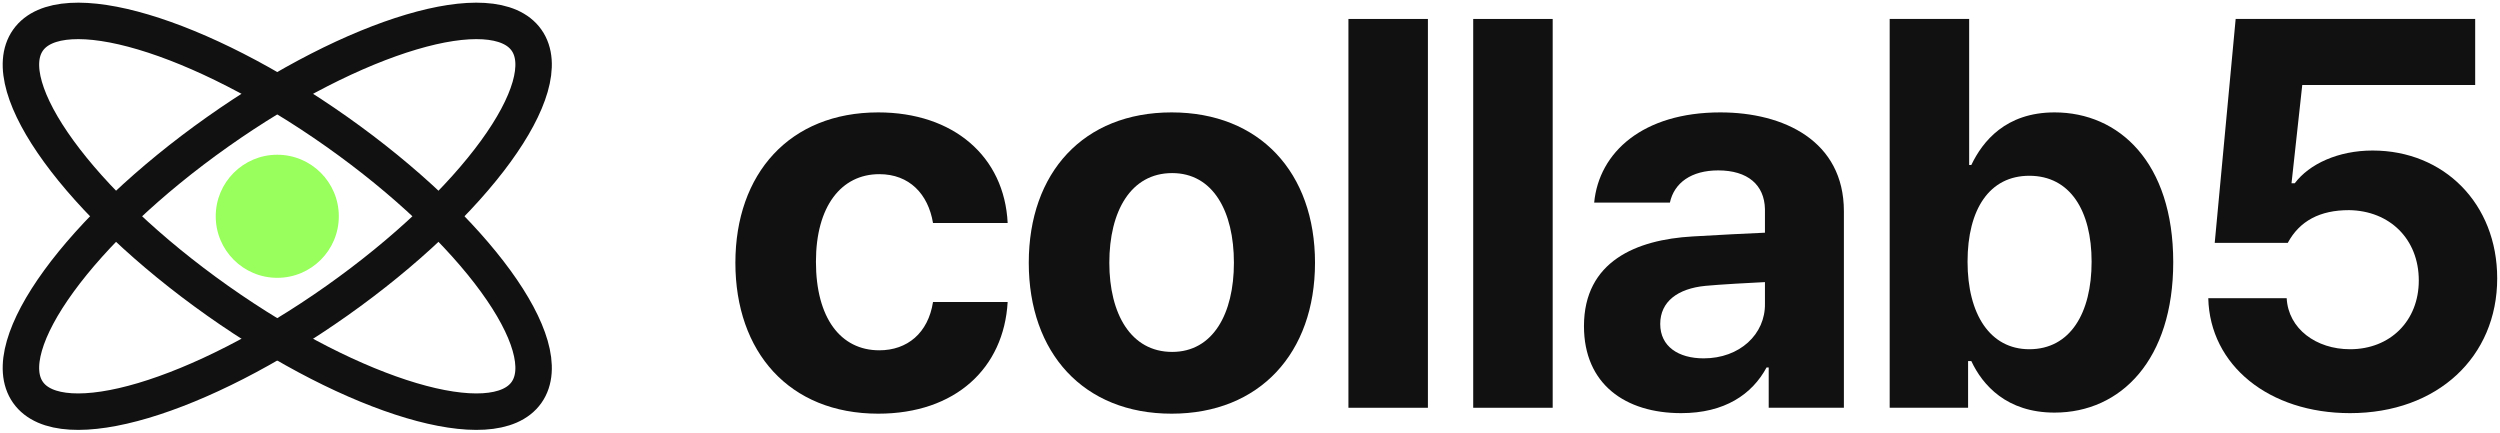
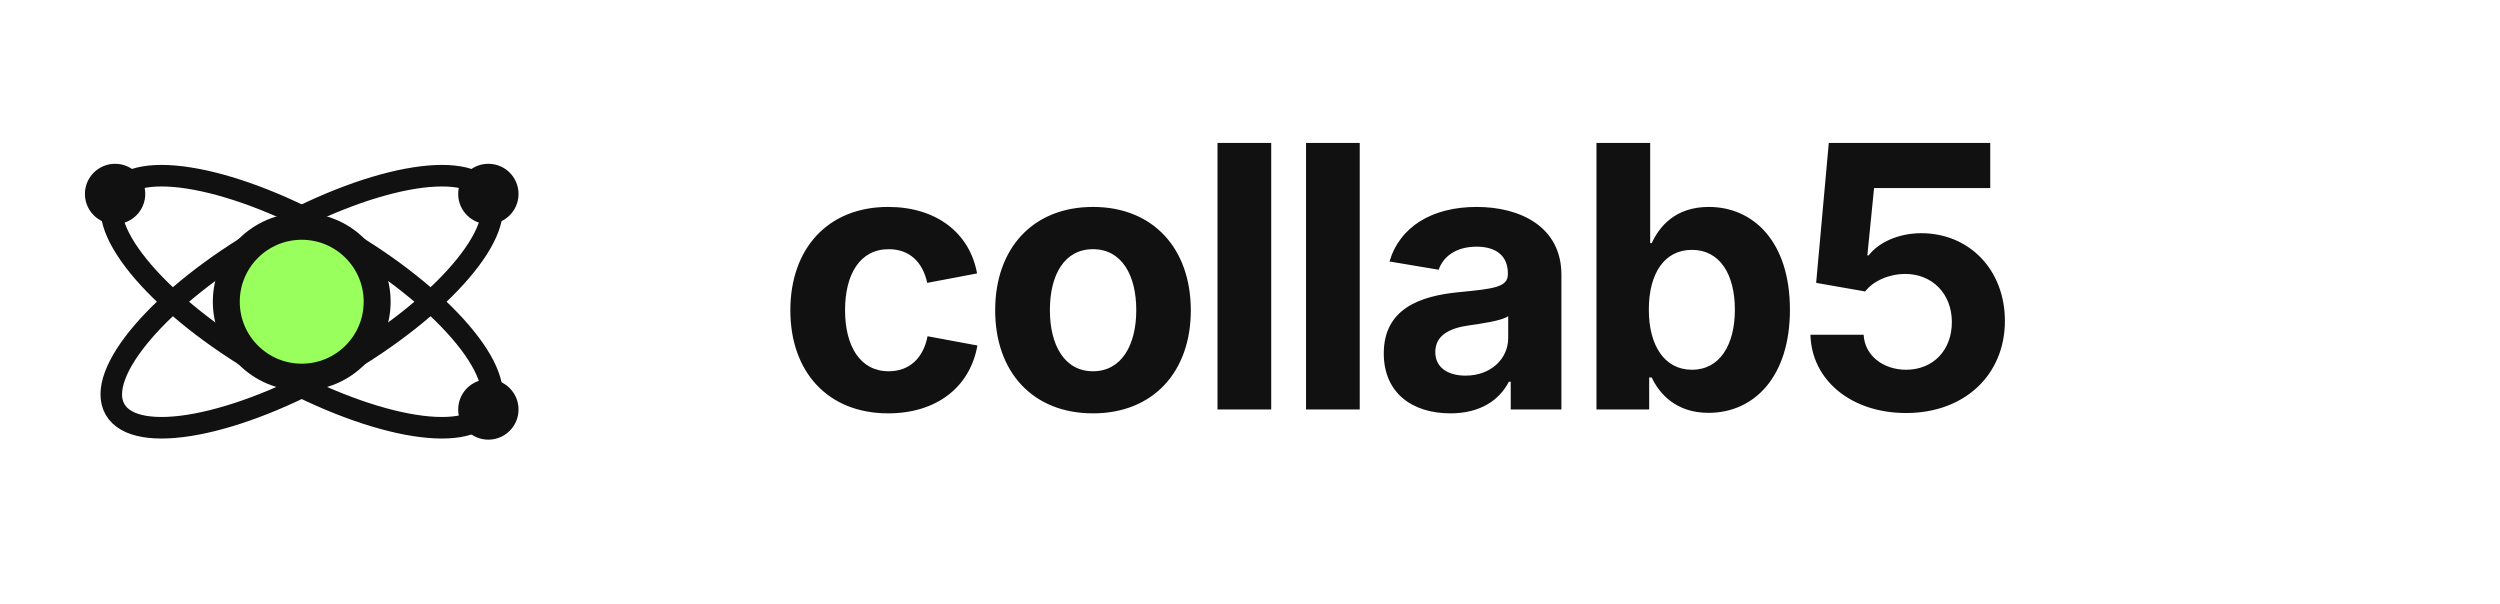
- <svg xmlns="http://www.w3.org/2000/svg" viewBox="0 0 454.61 78.66" width="454.61" height="78.66" role="img" aria-label="collab5">
-   <g fill="none" stroke="#111111" stroke-width="6.63">
-     <ellipse cx="50.42" cy="39.33" rx="55.50" ry="18.80" transform="rotate(35.25 50.42 39.33)" />
-     <ellipse cx="50.42" cy="39.33" rx="55.50" ry="18.80" transform="rotate(-35.25 50.42 39.33)" />
+ <svg xmlns="http://www.w3.org/2000/svg" viewBox="0 0 232 56" width="232" height="56" role="img" aria-label="collab5">
+   <g fill="none" stroke="#111111" stroke-width="2">
+     <ellipse cx="28" cy="28" rx="20" ry="7" transform="rotate(30 28 28)" />
+     <ellipse cx="28" cy="28" rx="20" ry="7" transform="rotate(-30 28 28)" />
  </g>
-   <circle cx="50.42" cy="39.33" r="11.19" fill="#98FF5C" />
-   <g fill="#111111">
-     <path transform="translate(130.21 74.15) scale(0.048828 -0.048828)" d="M604.0 -22.0C892.0 -22.0 1072.0 148.0 1086.0 394.0H808.0C790.0 278.0 712.0 214.0 608.0 214.0C464.0 214.0 372.0 334.0 372.0 544.0C372.0 750.0 466.0 870.0 608.0 870.0C720.0 870.0 790.0 796.0 808.0 688.0H1086.0C1074.0 936.0 884.0 1100.0 604.0 1100.0C274.0 1100.0 72.0 872.0 72.0 540.0C72.0 208.0 272.0 -22.0 604.0 -22.0Z" />
-     <path transform="translate(183.56 74.15) scale(0.048828 -0.048828)" d="M604.0 -22.0C932.0 -22.0 1138.0 204.0 1138.0 540.0C1138.0 876.0 932.0 1100.0 604.0 1100.0C276.0 1100.0 72.0 876.0 72.0 540.0C72.0 204.0 276.0 -22.0 604.0 -22.0ZM606.0 208.0C452.0 208.0 372.0 350.0 372.0 540.0C372.0 732.0 452.0 874.0 606.0 874.0C758.0 874.0 836.0 732.0 836.0 540.0C836.0 350.0 758.0 208.0 606.0 208.0Z" />
-     <path transform="translate(239.54 74.15) scale(0.048828 -0.048828)" d="M412.0 1448.0H116.0V0.0H412.0Z" />
-     <path transform="translate(262.23 74.15) scale(0.048828 -0.048828)" d="M412.0 1448.0H116.0V0.0H412.0Z" />
-     <path transform="translate(284.91 74.15) scale(0.048828 -0.048828)" d="M64.0 304.0C64.0 88.0 218.0 -20.0 426.0 -20.0C588.0 -20.0 690.0 50.0 744.0 150.0H752.0V0.0H1032.0V732.0C1032.0 994.0 808.0 1100.0 572.0 1100.0C284.0 1100.0 120.0 952.0 102.0 764.0H384.0C400.0 838.0 464.0 884.0 564.0 884.0C674.0 884.0 736.0 830.0 738.0 740.0V652.0C692.0 650.0 546.0 643.0 468.0 638.0C260.0 626.0 64.0 546.0 64.0 304.0ZM348.0 312.0C348.0 396.0 414.0 444.0 516.0 454.0C567.0 459.0 693.0 466.0 738.0 468.0V388.0C740.0 274.0 644.0 184.0 510.0 184.0C416.0 184.0 348.0 228.0 348.0 312.0Z" />
-     <path transform="translate(337.67 74.15) scale(0.048828 -0.048828)" d="M122.0 0.0H414.0V174.0H426.0C468.0 84.0 558.0 -18.0 736.0 -18.0C984.0 -18.0 1178.0 180.0 1178.0 542.0C1178.0 914.0 976.0 1100.0 736.0 1100.0C554.0 1100.0 468.0 992.0 426.0 904.0H418.0V1448.0H122.0ZM412.0 544.0C412.0 740.0 494.0 864.0 642.0 864.0C794.0 864.0 874.0 734.0 874.0 544.0C874.0 352.0 794.0 218.0 642.0 218.0C496.0 218.0 412.0 348.0 412.0 544.0Z" />
-     <path transform="translate(395.80 74.15) scale(0.048828 -0.048828)" d="M646.0 -20.0C972.0 -20.0 1194.0 190.0 1194.0 482.0C1194.0 760.0 996.0 958.0 730.0 958.0C602.0 958.0 494.0 908.0 440.0 836.0H428.0L468.0 1202.0H1112.0V1448.0H220.0L142.0 614.0H414.0C458.0 696.0 534.0 736.0 642.0 736.0C794.0 734.0 902.0 628.0 902.0 474.0C902.0 324.0 796.0 218.0 646.0 218.0C520.0 218.0 416.0 294.0 410.0 408.0H118.0C124.0 158.0 344.0 -20.0 646.0 -20.0Z" />
-   </g>
+   <circle cx="45.32" cy="38" r="2.8" fill="#111111" />
+   <circle cx="10.68" cy="18" r="2.8" fill="#111111" />
+   <circle cx="45.32" cy="18" r="2.8" fill="#111111" />
+   <circle cx="28" cy="28" r="7" fill="#98FF5C" stroke="#111111" stroke-width="2.5" />
+   <text x="72" y="38" font-family="Pretendard, -apple-system, system-ui, sans-serif" font-weight="700" font-size="34" letter-spacing="-1" fill="#111111">collab5</text>
</svg>
